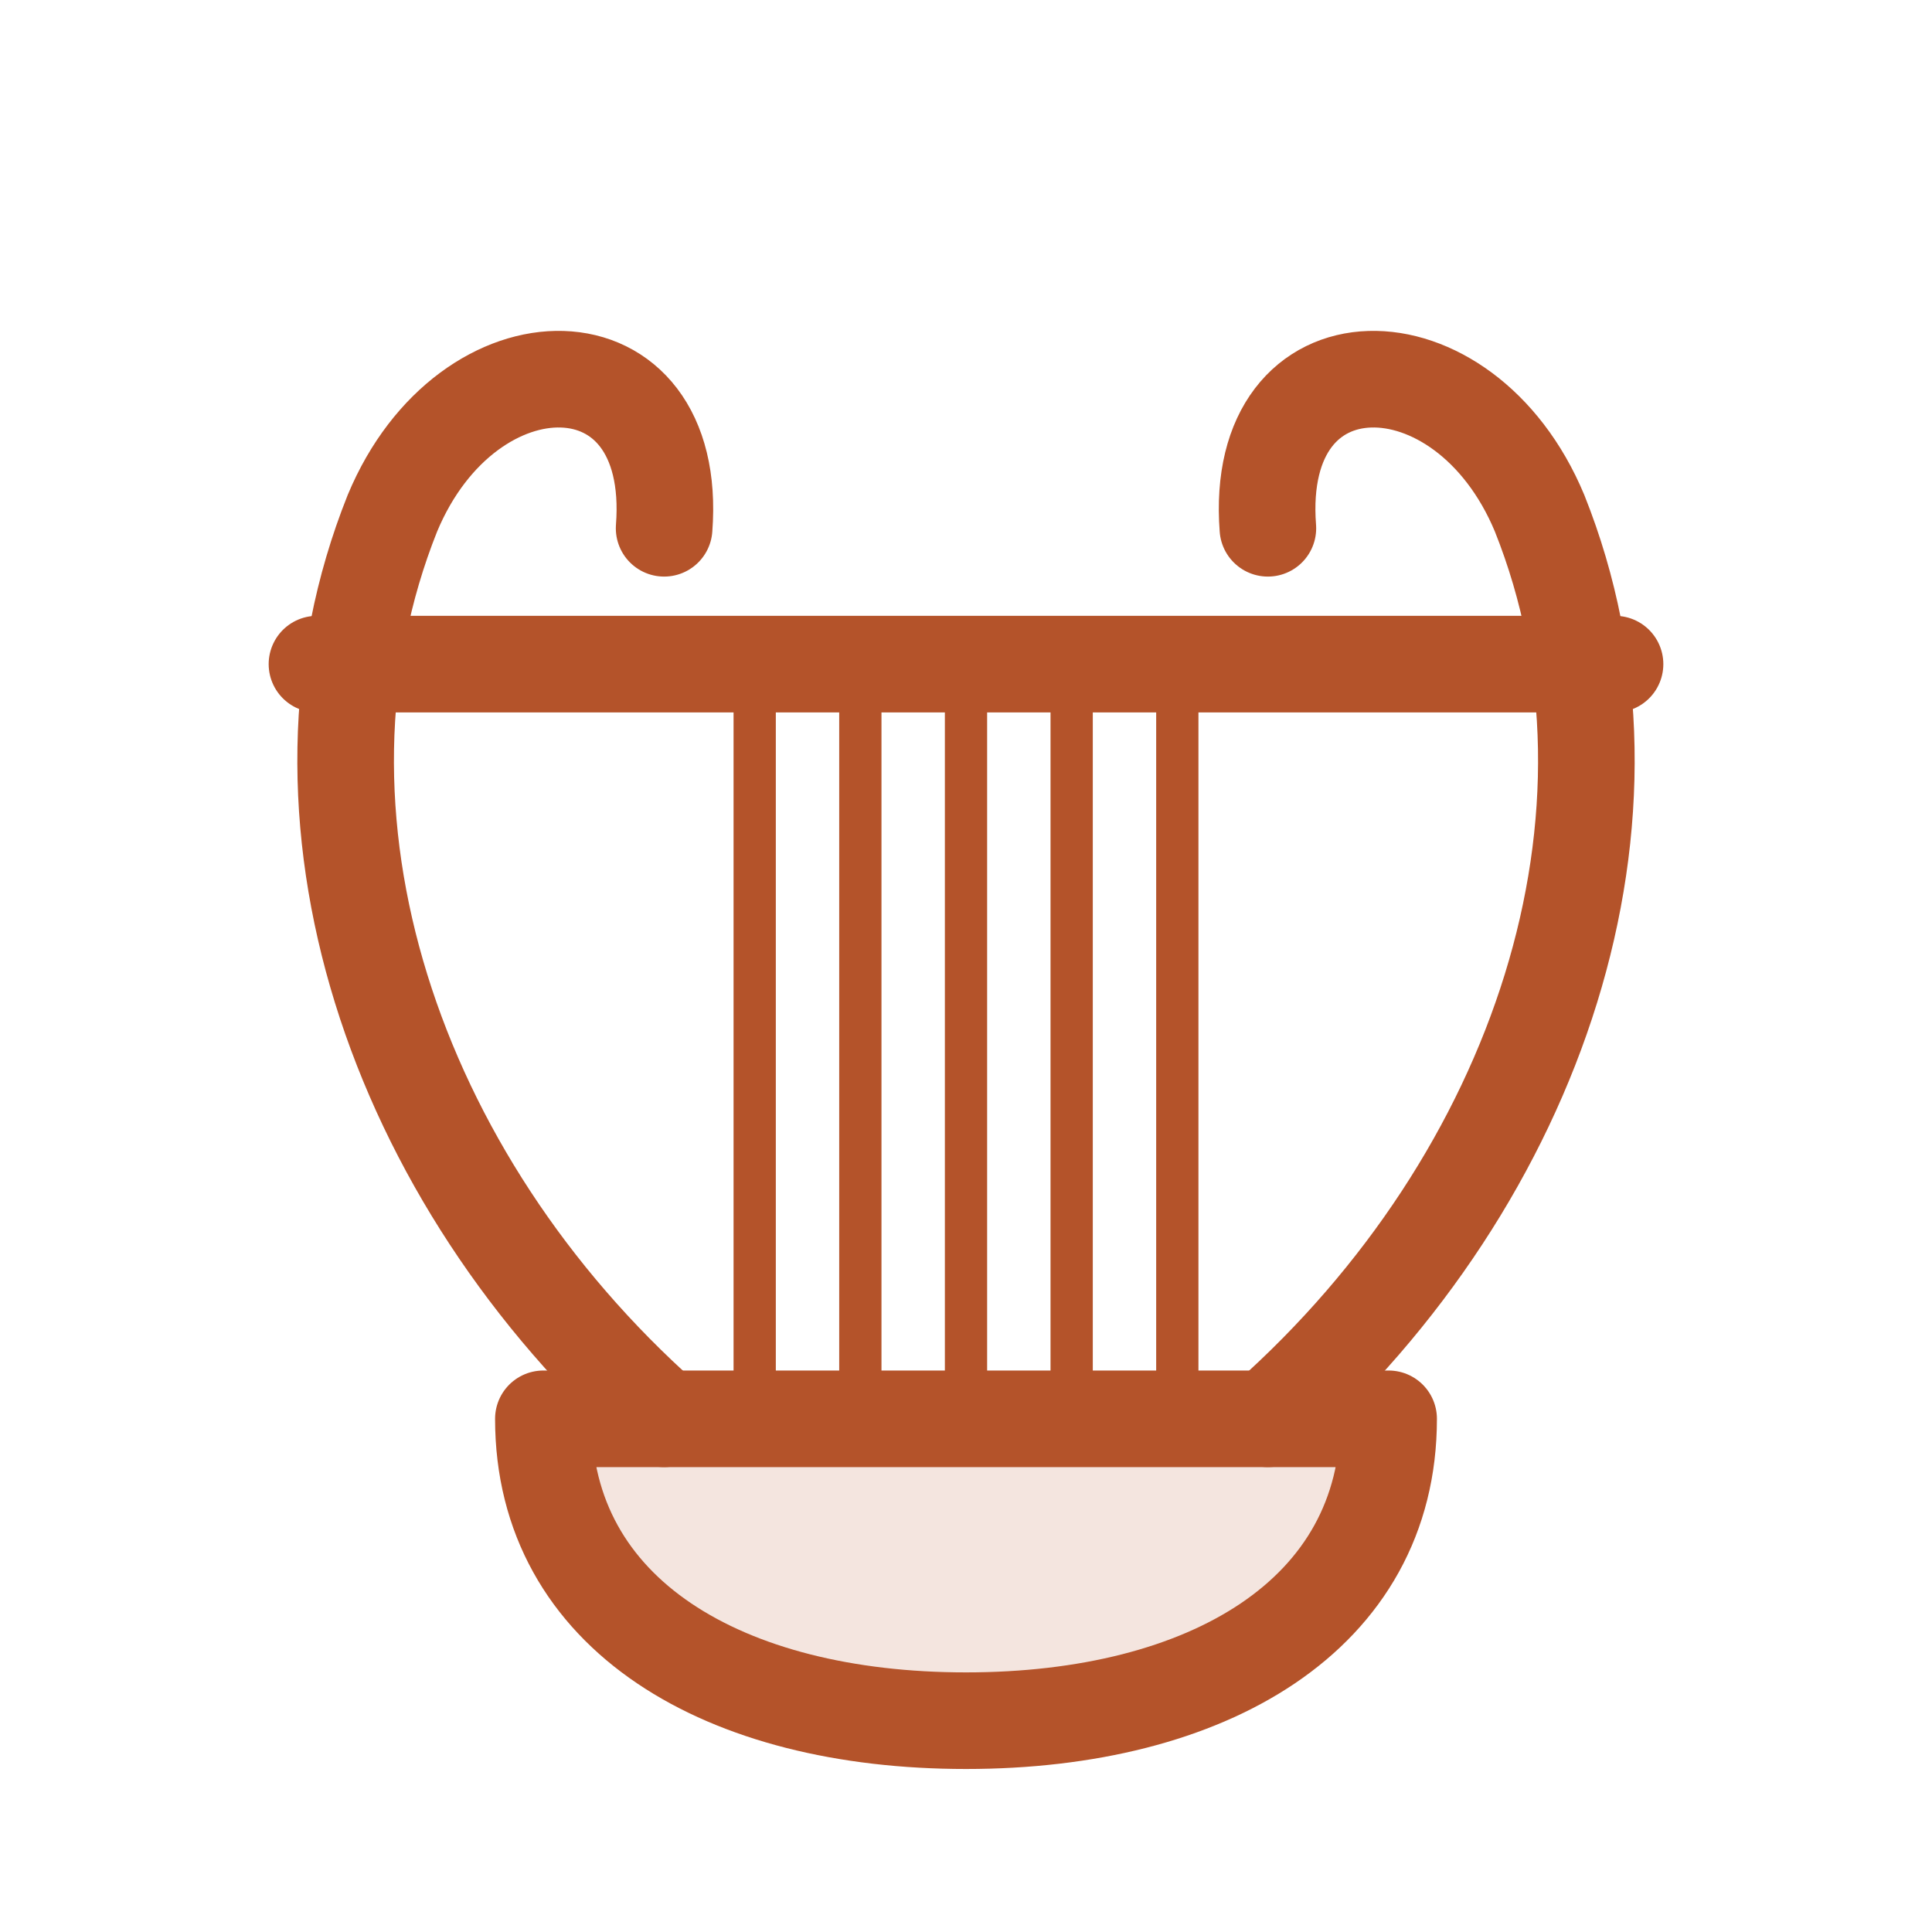
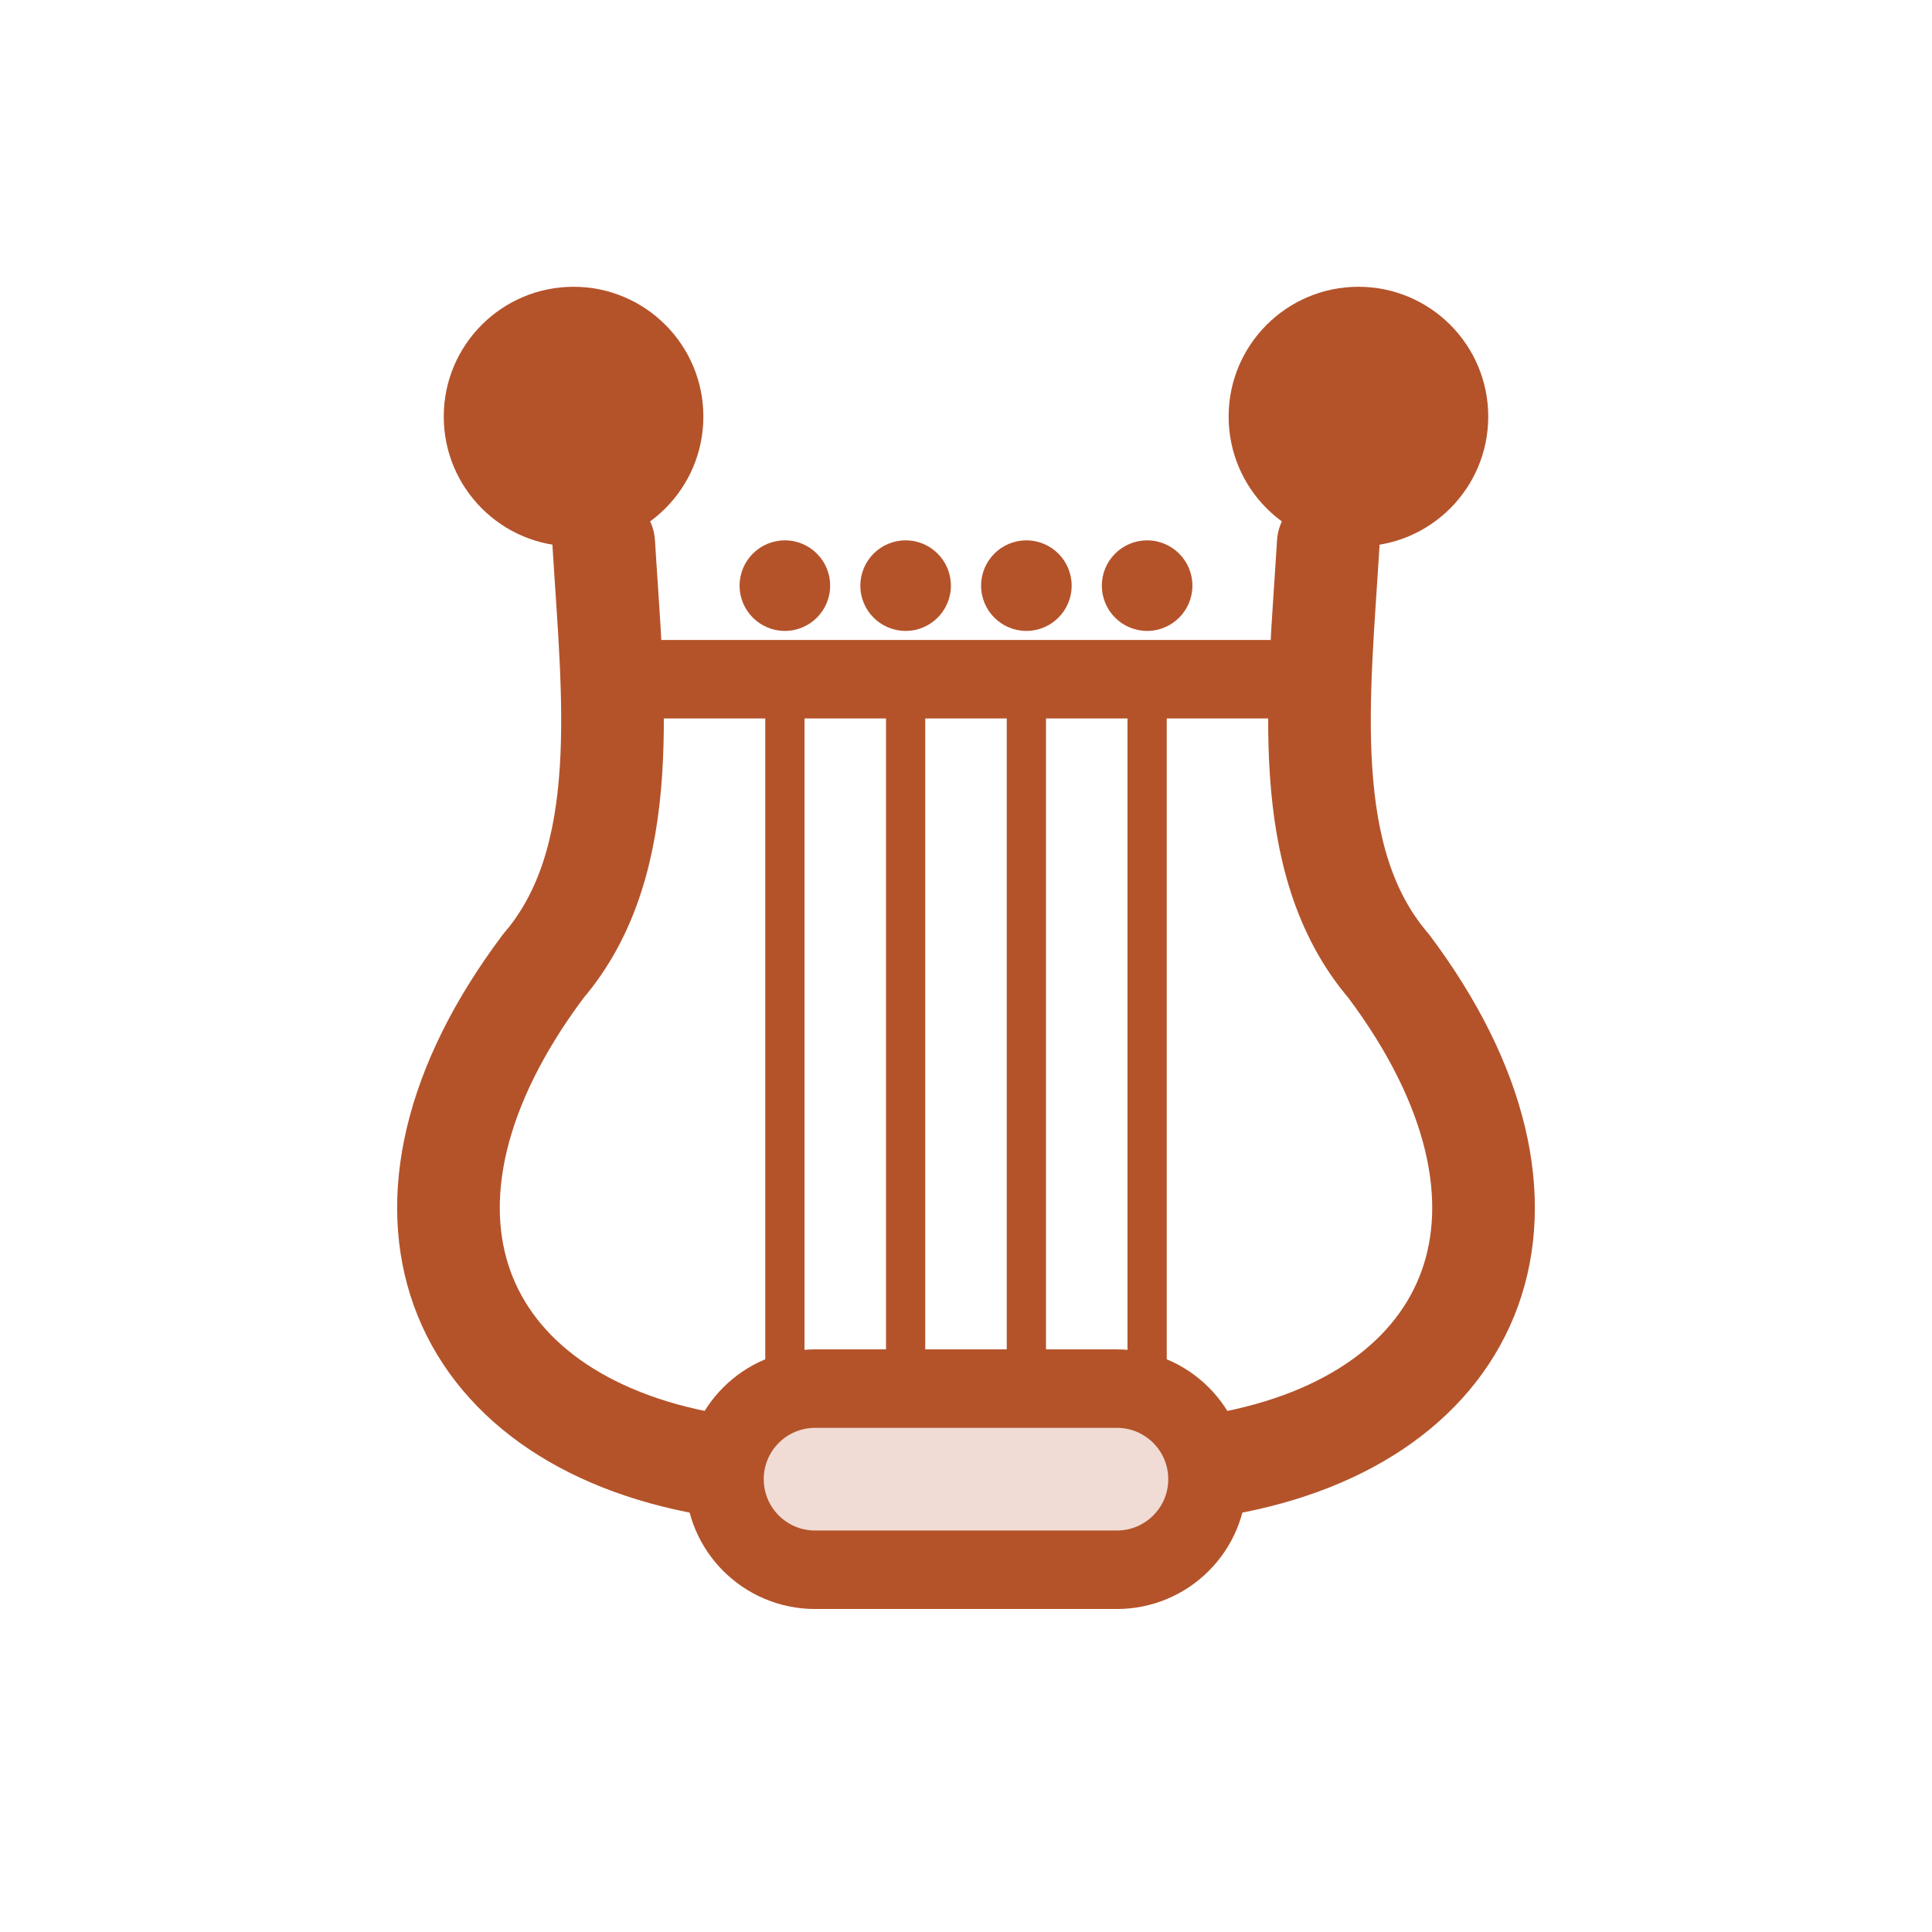
<svg xmlns="http://www.w3.org/2000/svg" viewBox="0 0 64 64" role="img" aria-label="Cacofone lyre logo">
-   <g id="lyre" fill="none" stroke="#b4532a" stroke-linecap="round" stroke-linejoin="round">
-     <path d="M22 47 C13 39 9 27 13 17 C15.5 11 22.5 11 22 17.5" stroke-width="3.2" />
-     <path d="M42 47 C51 39 55 27 51 17 C48.5 11 41.5 11 42 17.5" stroke-width="3.2" />
-     <path d="M10.5 22 H53.5" stroke-width="3.2" />
-     <path d="M25 22 V47 M28.5 22 V47 M32 22 V47 M35.5 22 V47 M39 22 V47" stroke-width="1.4" />
-     <path d="M18 47 H46 C46 53.5 40 57 32 57 C24 57 18 53.5 18 47 Z" stroke-width="3.2" fill="#b4532a" fill-opacity="0.15" />
+   <g id="lyre" stroke="#b4532a" stroke-linecap="round" stroke-linejoin="round">
+     <path d="M20 18 C20.3 23 21 28.5 18 32 C12 40 15 47 23.5 48.5" fill="none" stroke-width="3.4" />
+     <path d="M44 18 C43.7 23 43 28.5 46 32 C52 40 49 47 40.5 48.5" fill="none" stroke-width="3.4" />
+     <path d="M20.8 22.5 H43.2" fill="none" stroke-width="2.6" />
+     <circle cx="26" cy="19.4" r="1.5" fill="#b4532a" stroke="none" />
+     <circle cx="30" cy="19.4" r="1.5" fill="#b4532a" stroke="none" />
+     <circle cx="34" cy="19.4" r="1.5" fill="#b4532a" stroke="none" />
+     <circle cx="38" cy="19.4" r="1.5" fill="#b4532a" stroke="none" />
+     <circle cx="19" cy="13.8" r="4.3" fill="#b4532a" stroke="none" />
+     <circle cx="45" cy="13.8" r="4.3" fill="#b4532a" stroke="none" />
+     <path d="M26 22.5 V45 M30 22.5 V45 M34 22.5 V45 M38 22.5 V45" fill="none" stroke-width="1.3" />
+     <rect x="24" y="46" width="16" height="6" rx="3" fill="#b4532a" fill-opacity="0.2" stroke-width="2.6" />
  </g>
</svg>
